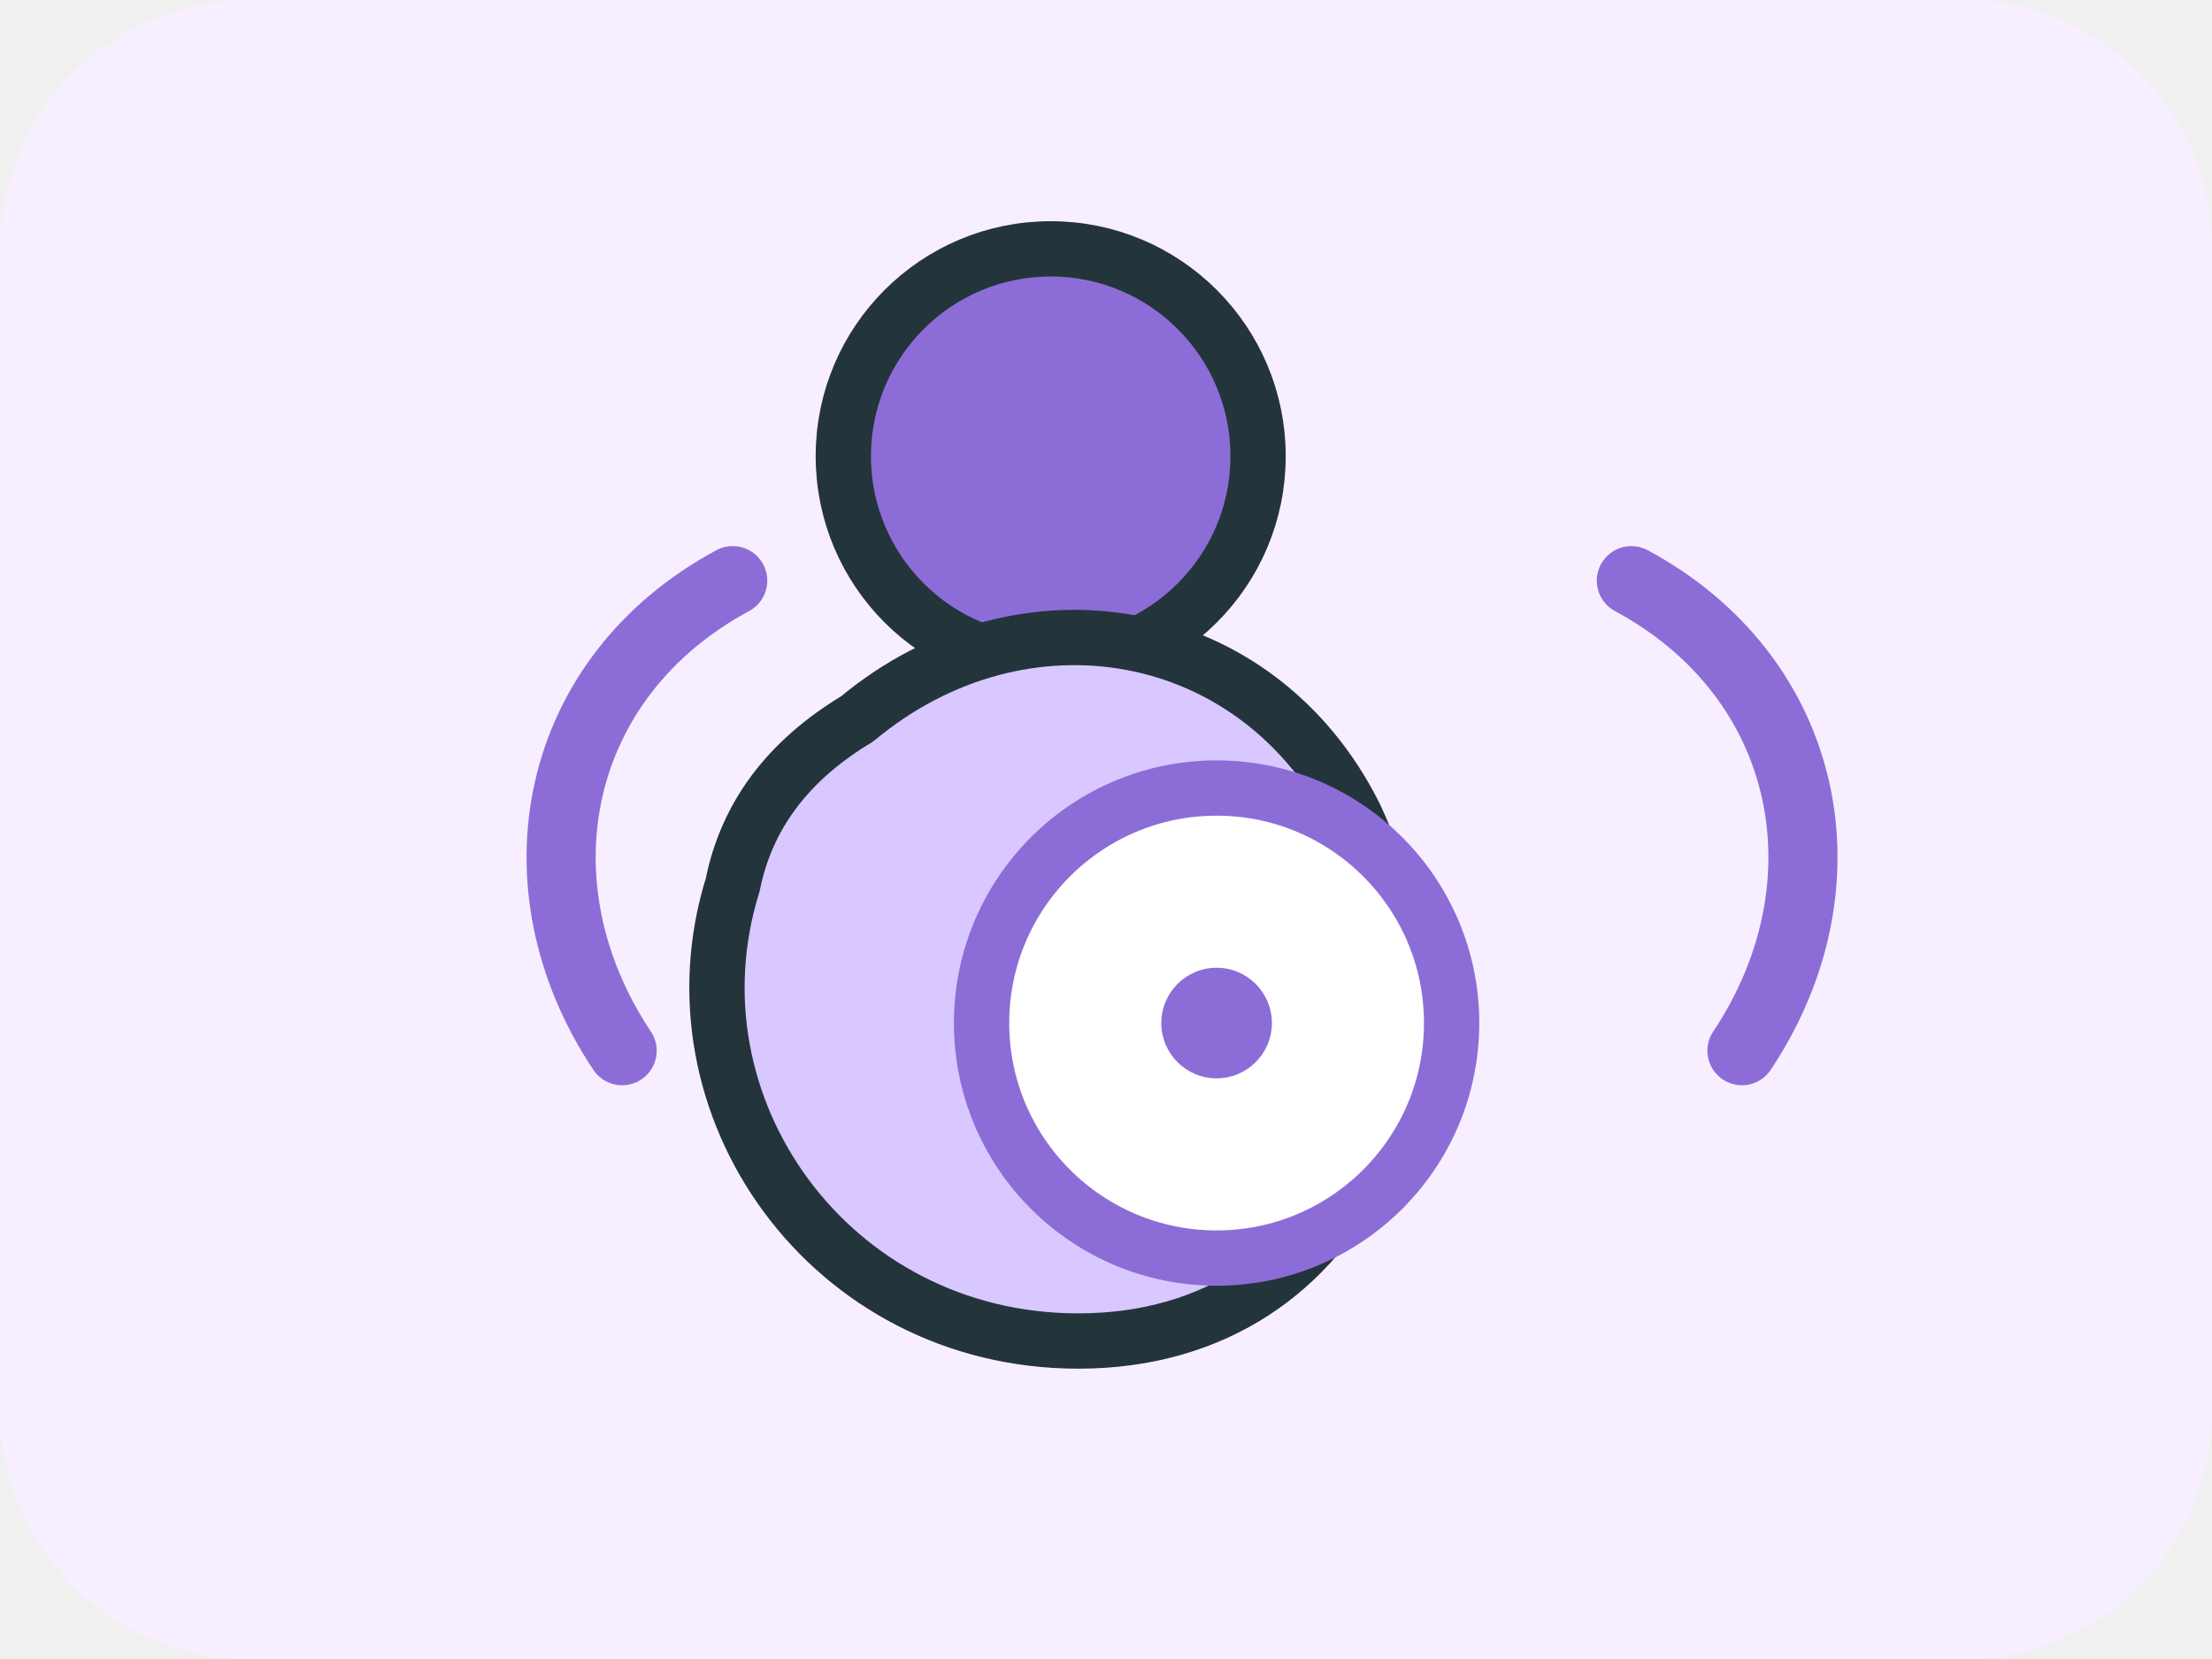
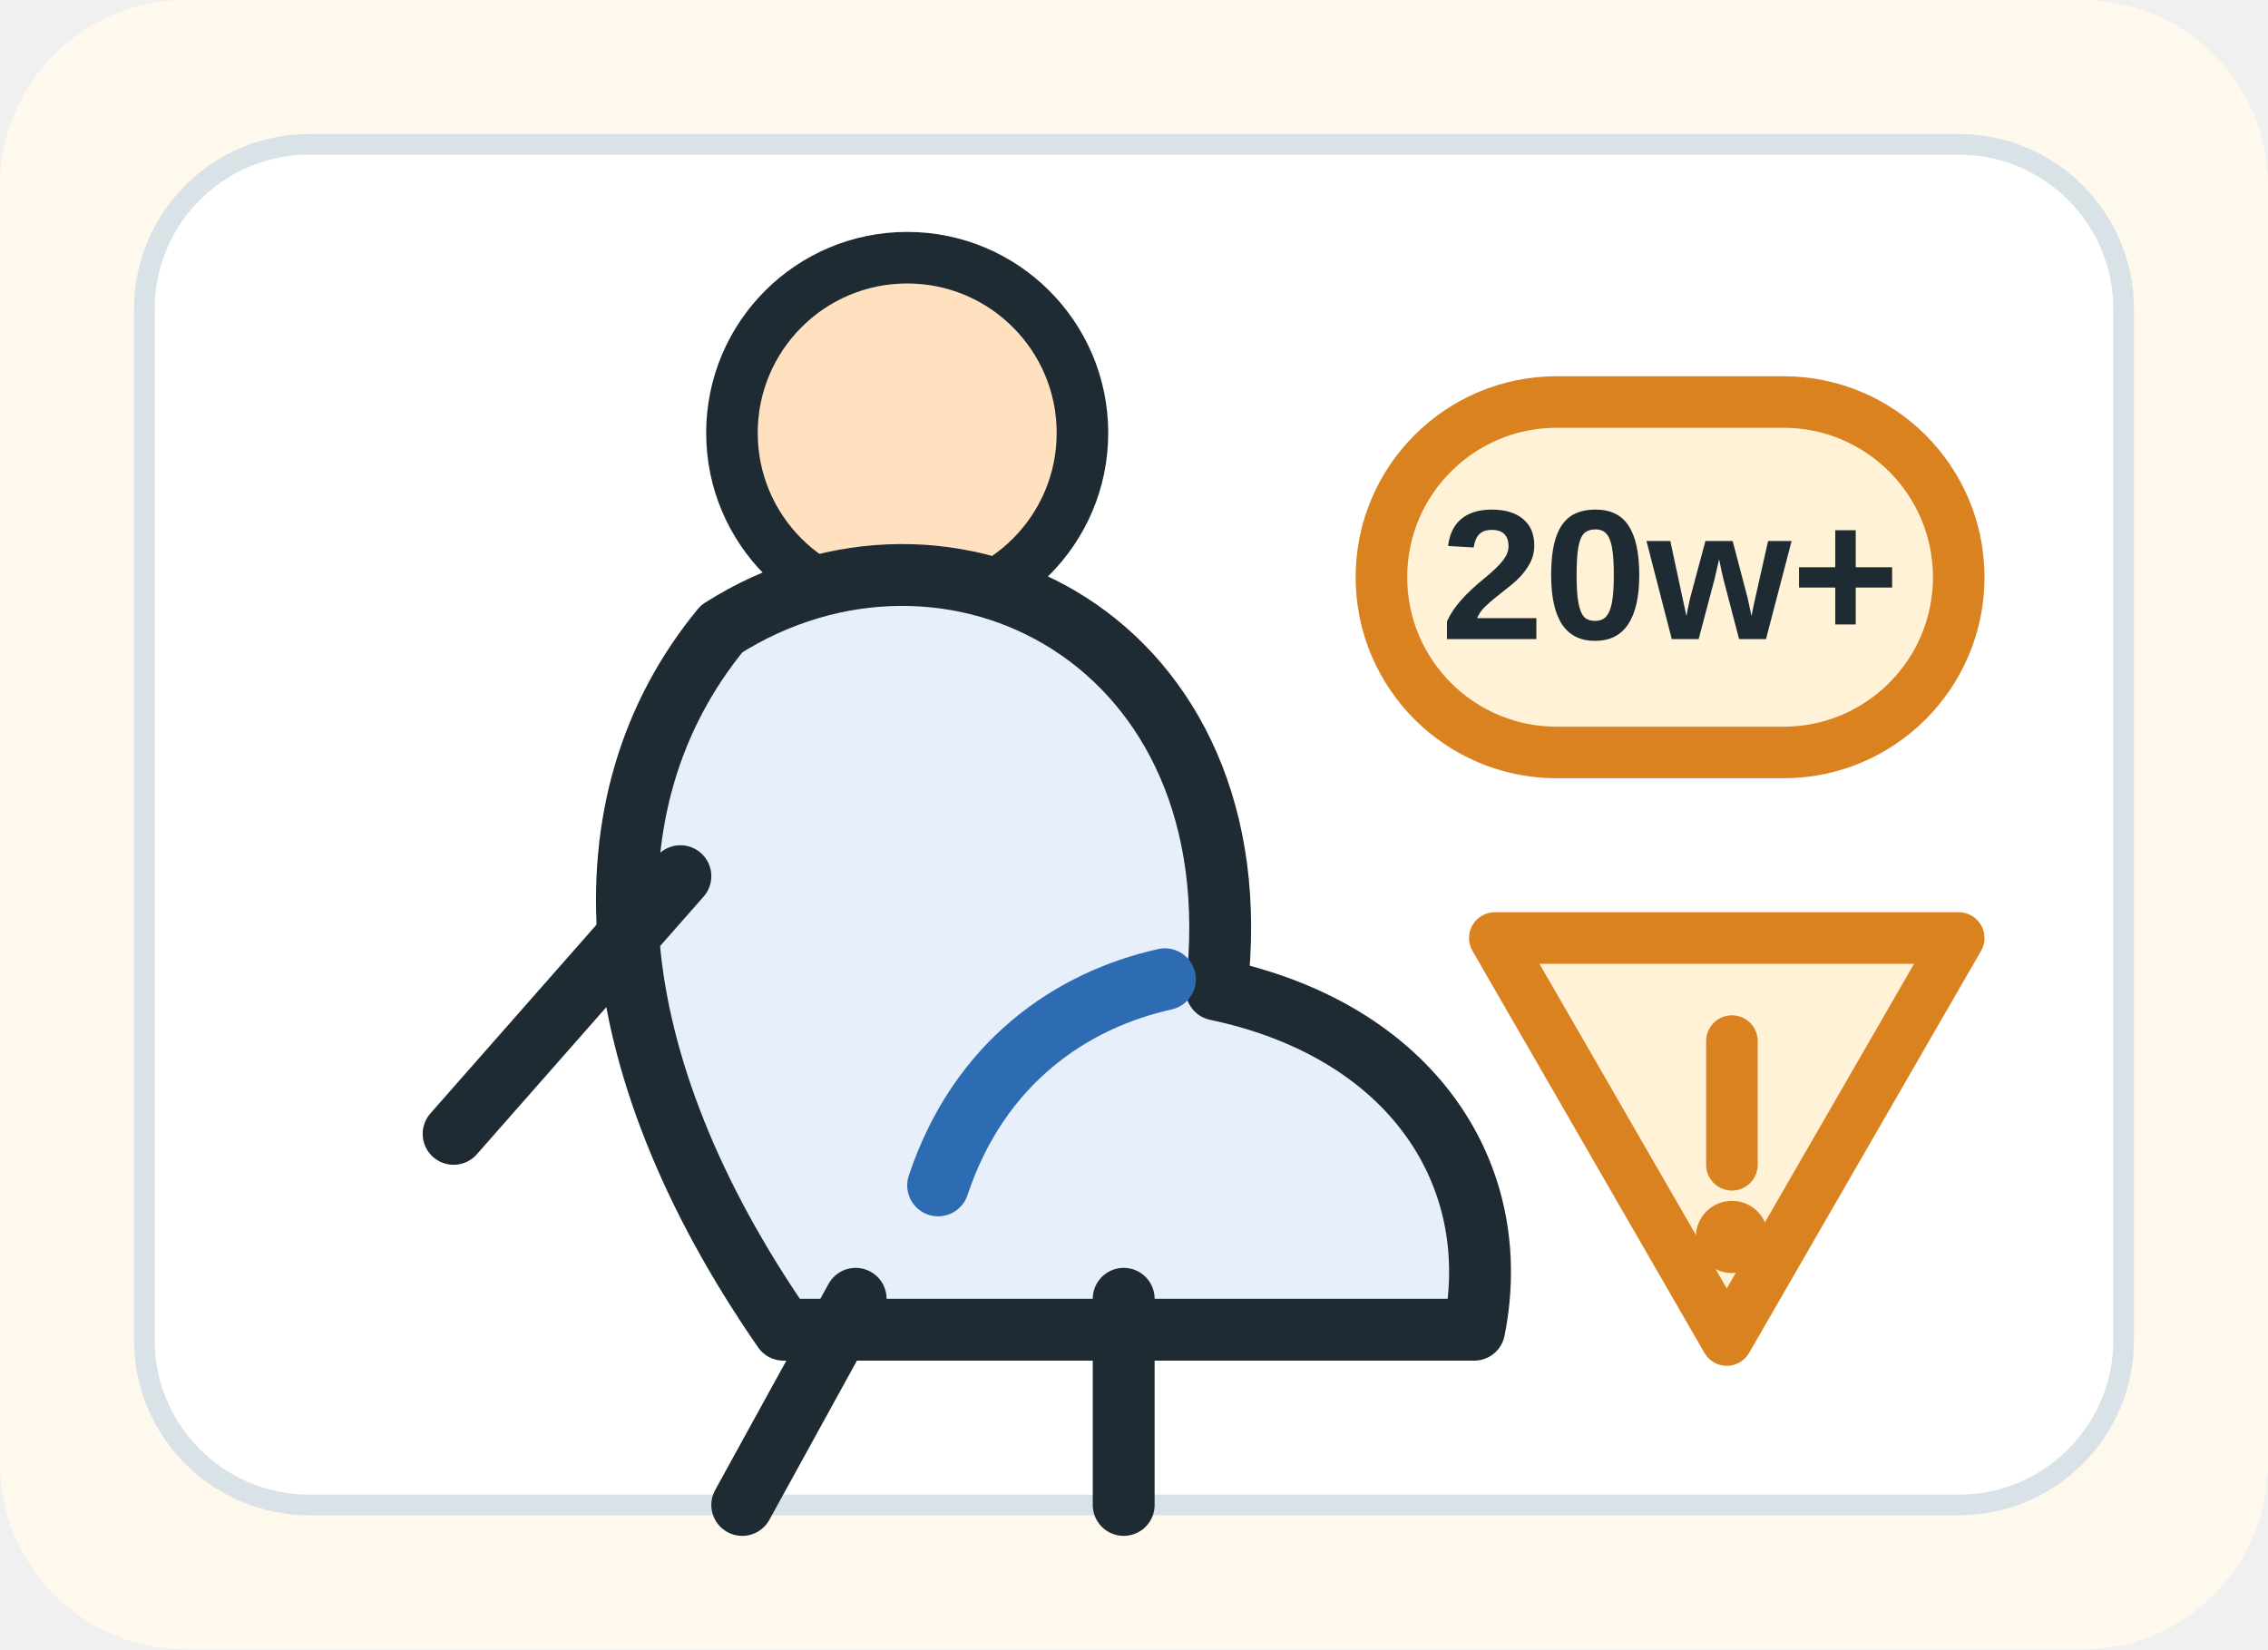
- <svg xmlns="http://www.w3.org/2000/svg" viewBox="0 0 160 120" role="img" aria-label="Pregnancy and breastfeeding caution">
-   <rect width="160" height="120" rx="18" fill="#f7efff" />
-   <circle cx="76" cy="33" r="15" fill="#8c6dd7" stroke="#24343b" stroke-width="4" />
-   <path d="M62 52c12-10 29-7 36 7 8 17 0 38-20 38-18 0-30-17-25-33 1-5 4-9 9-12z" fill="#d8c8ff" stroke="#24343b" stroke-width="4" stroke-linejoin="round" />
-   <circle cx="88" cy="74" r="17" fill="#ffffff" stroke="#8c6dd7" stroke-width="4" />
-   <path d="M45 76c-8-12-5-27 8-34M118 42c13 7 16 22 8 34" fill="none" stroke="#8c6dd7" stroke-width="5" stroke-linecap="round" />
-   <circle cx="88" cy="74" r="4" fill="#8c6dd7" />
+ <svg xmlns="http://www.w3.org/2000/svg" viewBox="0 0 220 160" role="img" aria-labelledby="title desc">
+   <rect width="220" height="160" rx="18" fill="#fff8ed" />
+   <rect x="14" y="14" width="192" height="132" rx="16" fill="#ffffff" stroke="#d8e2e7" stroke-width="2" />
+   <circle cx="88" cy="42" r="17" fill="#ffe0bf" stroke="#1f2b32" stroke-width="5" />
+   <path d="M70 61c22-14 52 1 48 35 19 4 28 18 25 33H76c-18-26-20-51-6-68Z" fill="#e7f0fa" stroke="#1f2b32" stroke-width="6" stroke-linejoin="round" />
+   <path d="M113 95c-9 2-18 8-22 20" fill="none" stroke="#2d6cb3" stroke-width="6" stroke-linecap="round" />
+   <path d="M66 85l-22 25M109 126v20M83 126l-11 20" stroke="#1f2b32" stroke-width="6" stroke-linecap="round" />
+   <rect x="134" y="39" width="56" height="34" rx="17" fill="#fff2d7" stroke="#d9821f" stroke-width="5" />
+   <text x="162" y="62" text-anchor="middle" font-family="Arial, sans-serif" font-size="18" font-weight="800" fill="#1f2b32">20w+</text>
+   <path d="M145 91h45l-22.5 39-22.5-39Z" fill="#fff2d7" stroke="#d9821f" stroke-width="5" stroke-linejoin="round" />
+   <path d="M168 101v12" stroke="#d9821f" stroke-width="5" stroke-linecap="round" />
+   <circle cx="168" cy="120" r="3.5" fill="#d9821f" />
</svg>
